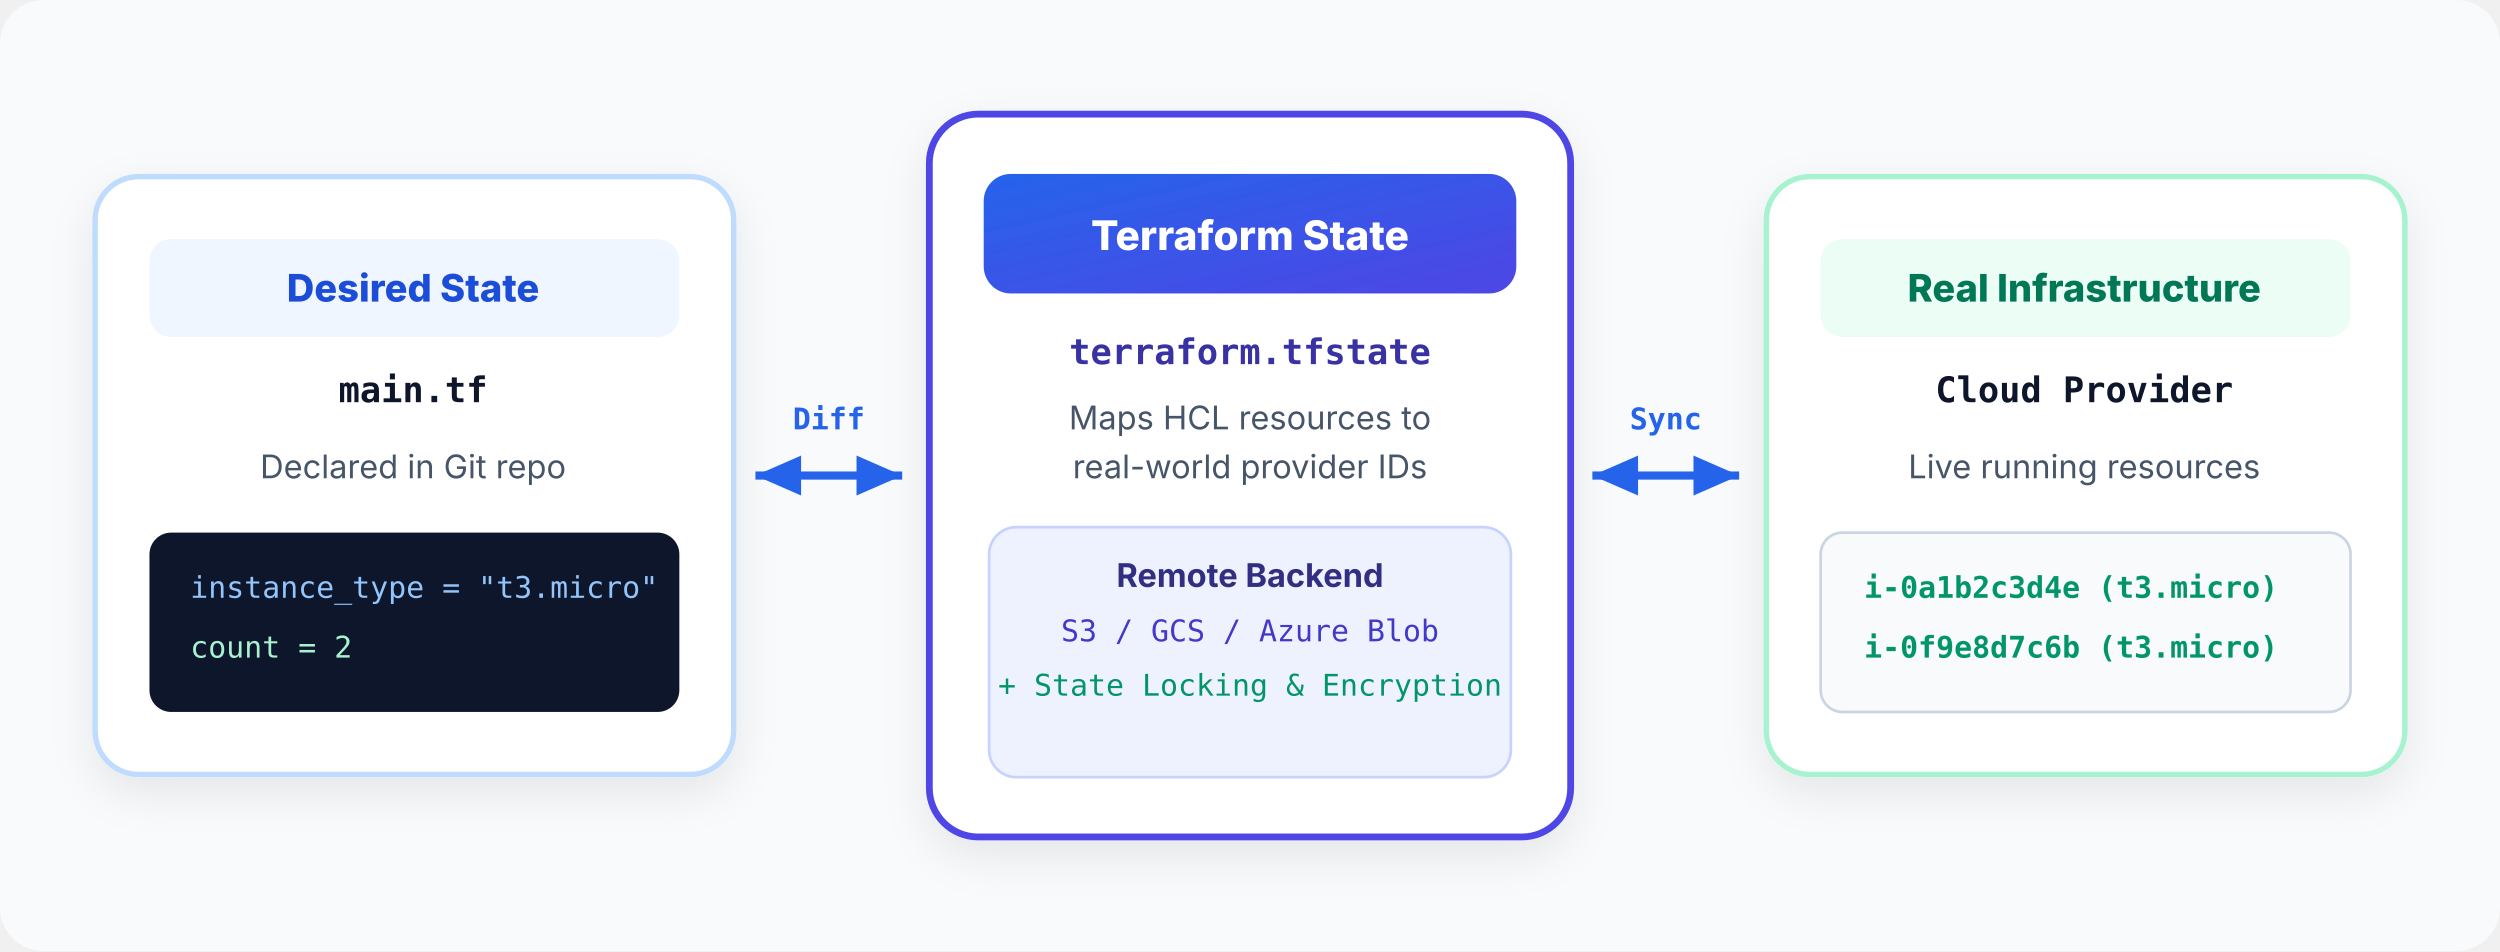
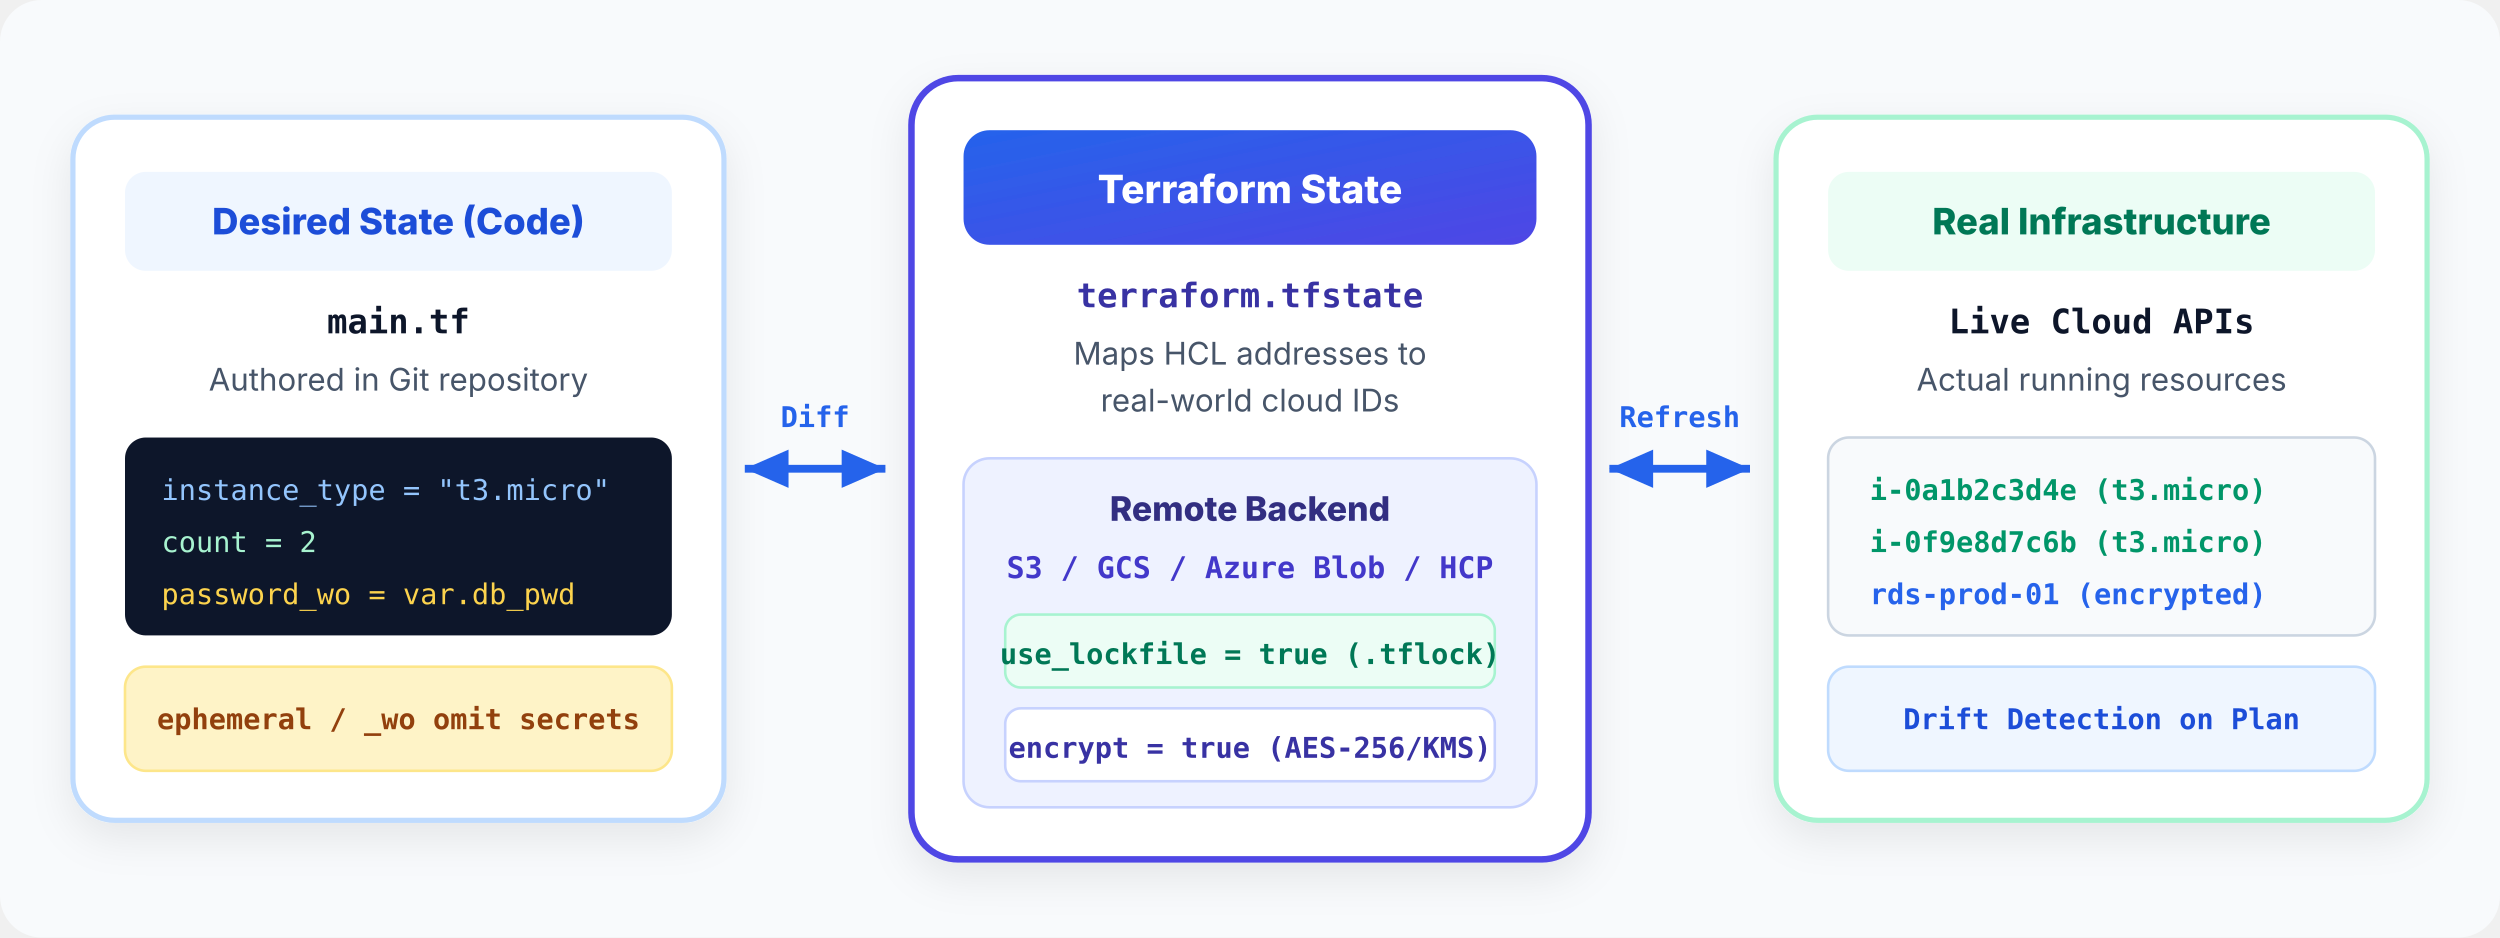
- <svg xmlns="http://www.w3.org/2000/svg" viewBox="0 0 920 350" width="920" height="350" font-family="'Inter', -apple-system, BlinkMacSystemFont, 'Segoe UI', sans-serif">
+ <svg xmlns="http://www.w3.org/2000/svg" viewBox="0 0 960 360" width="960" height="360" font-family="'Inter', -apple-system, BlinkMacSystemFont, 'Segoe UI', sans-serif">
  <defs>
    <linearGradient id="stateGrad" x1="0" y1="0" x2="1" y2="1">
      <stop offset="0%" stop-color="#2563eb" />
      <stop offset="100%" stop-color="#4f46e5" />
    </linearGradient>
    <marker id="arrowBi" viewBox="0 0 10 10" refX="8" refY="5" markerWidth="7" markerHeight="7" orient="auto-start-reverse">
      <path d="M 0 1.5 L 8 5 L 0 8.5 z" fill="#2563eb" />
    </marker>
    <filter id="cardShadow" x="-10%" y="-10%" width="120%" height="125%">
      <feDropShadow dx="0" dy="6" stdDeviation="8" flood-color="#0f172a" flood-opacity="0.08" />
    </filter>
  </defs>
-   <rect width="920" height="350" rx="16" fill="#f8fafc" />
+   <rect width="960" height="360" rx="16" fill="#f8fafc" />
  <g filter="url(#cardShadow)">
-     <rect x="35" y="65" width="235" height="220" rx="16" fill="#ffffff" stroke="#bfdbfe" stroke-width="2" />
-     <rect x="55" y="88" width="195" height="36" rx="8" fill="#eff6ff" />
-     <text x="152" y="111" text-anchor="middle" font-size="14" font-weight="800" fill="#1d4ed8">Desired State</text>
-     <text x="152" y="148" text-anchor="middle" font-size="13" font-family="'JetBrains Mono', monospace" font-weight="700" fill="#0f172a">main.tf</text>
-     <text x="152" y="176" text-anchor="middle" font-size="12" fill="#475569">Declared in Git repo</text>
-     <rect x="55" y="196" width="195" height="66" rx="8" fill="#0f172a" />
-     <text x="70" y="220" font-size="11" font-family="'JetBrains Mono', monospace" fill="#93c5fd">instance_type = "t3.micro"</text>
-     <text x="70" y="242" font-size="11" font-family="'JetBrains Mono', monospace" fill="#a7f3d0">count         = 2</text>
+     <rect x="28" y="45" width="250" height="270" rx="16" fill="#ffffff" stroke="#bfdbfe" stroke-width="2" />
+     <rect x="48" y="66" width="210" height="38" rx="8" fill="#eff6ff" />
+     <text x="153" y="90" text-anchor="middle" font-size="14" font-weight="800" fill="#1d4ed8">Desired State (Code)</text>
+     <text x="153" y="128" text-anchor="middle" font-size="13" font-family="'JetBrains Mono', monospace" font-weight="700" fill="#0f172a">main.tf</text>
+     <text x="153" y="150" text-anchor="middle" font-size="12" fill="#475569">Authored in Git repository</text>
+     <rect x="48" y="168" width="210" height="76" rx="8" fill="#0f172a" />
+     <text x="62" y="192" font-size="11" font-family="'JetBrains Mono', monospace" fill="#93c5fd">instance_type = "t3.micro"</text>
+     <text x="62" y="212" font-size="11" font-family="'JetBrains Mono', monospace" fill="#a7f3d0">count         = 2</text>
+     <text x="62" y="232" font-size="11" font-family="'JetBrains Mono', monospace" fill="#fcd34d">password_wo   = var.db_pwd</text>
+     <rect x="48" y="256" width="210" height="40" rx="8" fill="#fef3c7" stroke="#fde68a" />
+     <text x="153" y="280" text-anchor="middle" font-size="11" font-family="'JetBrains Mono', monospace" font-weight="700" fill="#92400e">ephemeral / _wo omit secrets</text>
  </g>
-   <line x1="278" y1="175" x2="332" y2="175" stroke="#2563eb" stroke-width="3" marker-start="url(#arrowBi)" marker-end="url(#arrowBi)" />
-   <text x="305" y="158" text-anchor="middle" font-size="11" font-family="'JetBrains Mono', monospace" font-weight="700" fill="#2563eb">Diff</text>
+   <line x1="286" y1="180" x2="340" y2="180" stroke="#2563eb" stroke-width="3" marker-start="url(#arrowBi)" marker-end="url(#arrowBi)" />
+   <text x="313" y="164" text-anchor="middle" font-size="11" font-family="'JetBrains Mono', monospace" font-weight="700" fill="#2563eb">Diff</text>
  <g filter="url(#cardShadow)">
-     <rect x="342" y="42" width="236" height="266" rx="18" fill="#ffffff" stroke="#4f46e5" stroke-width="2.5" />
-     <rect x="362" y="64" width="196" height="44" rx="10" fill="url(#stateGrad)" />
-     <text x="460" y="92" text-anchor="middle" font-size="15" font-weight="800" fill="#ffffff">Terraform State</text>
-     <text x="460" y="134" text-anchor="middle" font-size="13" font-family="'JetBrains Mono', monospace" font-weight="700" fill="#3730a3">terraform.tfstate</text>
-     <text x="460" y="158" text-anchor="middle" font-size="12" fill="#475569">Maps HCL resources to</text>
-     <text x="460" y="176" text-anchor="middle" font-size="12" fill="#475569">real-world provider IDs</text>
-     <rect x="364" y="194" width="192" height="92" rx="10" fill="#eef2ff" stroke="#c7d2fe" />
-     <text x="460" y="216" text-anchor="middle" font-size="12" font-weight="700" fill="#312e81">Remote Backend</text>
-     <text x="460" y="236" text-anchor="middle" font-size="11" font-family="'JetBrains Mono', monospace" fill="#4338ca">S3 / GCS / Azure Blob</text>
-     <text x="460" y="256" text-anchor="middle" font-size="11" font-family="'JetBrains Mono', monospace" fill="#059669">+ State Locking &amp; Encryption</text>
+     <rect x="350" y="30" width="260" height="300" rx="18" fill="#ffffff" stroke="#4f46e5" stroke-width="2.5" />
+     <rect x="370" y="50" width="220" height="44" rx="10" fill="url(#stateGrad)" />
+     <text x="480" y="78" text-anchor="middle" font-size="15" font-weight="800" fill="#ffffff">Terraform State</text>
+     <text x="480" y="118" text-anchor="middle" font-size="13" font-family="'JetBrains Mono', monospace" font-weight="700" fill="#3730a3">terraform.tfstate</text>
+     <text x="480" y="140" text-anchor="middle" font-size="12" fill="#475569">Maps HCL addresses to</text>
+     <text x="480" y="158" text-anchor="middle" font-size="12" fill="#475569">real-world cloud IDs</text>
+     <rect x="370" y="176" width="220" height="134" rx="10" fill="#eef2ff" stroke="#c7d2fe" />
+     <text x="480" y="200" text-anchor="middle" font-size="13" font-weight="800" fill="#312e81">Remote Backend</text>
+     <text x="480" y="222" text-anchor="middle" font-size="11.5" font-family="'JetBrains Mono', monospace" font-weight="600" fill="#4338ca">S3 / GCS / Azure Blob / HCP</text>
+     <rect x="386" y="236" width="188" height="28" rx="6" fill="#ecfdf5" stroke="#a7f3d0" />
+     <text x="480" y="255" text-anchor="middle" font-size="11" font-family="'JetBrains Mono', monospace" font-weight="700" fill="#047857">use_lockfile = true (.tflock)</text>
+     <rect x="386" y="272" width="188" height="28" rx="6" fill="#ffffff" stroke="#c7d2fe" />
+     <text x="480" y="291" text-anchor="middle" font-size="11" font-family="'JetBrains Mono', monospace" font-weight="700" fill="#3730a3">encrypt = true (AES-256/KMS)</text>
  </g>
-   <line x1="586" y1="175" x2="640" y2="175" stroke="#2563eb" stroke-width="3" marker-start="url(#arrowBi)" marker-end="url(#arrowBi)" />
-   <text x="613" y="158" text-anchor="middle" font-size="11" font-family="'JetBrains Mono', monospace" font-weight="700" fill="#2563eb">Sync</text>
+   <line x1="618" y1="180" x2="672" y2="180" stroke="#2563eb" stroke-width="3" marker-start="url(#arrowBi)" marker-end="url(#arrowBi)" />
+   <text x="645" y="164" text-anchor="middle" font-size="11" font-family="'JetBrains Mono', monospace" font-weight="700" fill="#2563eb">Refresh</text>
  <g filter="url(#cardShadow)">
-     <rect x="650" y="65" width="235" height="220" rx="16" fill="#ffffff" stroke="#a7f3d0" stroke-width="2" />
-     <rect x="670" y="88" width="195" height="36" rx="8" fill="#ecfdf5" />
-     <text x="767" y="111" text-anchor="middle" font-size="14" font-weight="800" fill="#047857">Real Infrastructure</text>
-     <text x="767" y="148" text-anchor="middle" font-size="13" font-family="'JetBrains Mono', monospace" font-weight="700" fill="#0f172a">Cloud Provider</text>
-     <text x="767" y="176" text-anchor="middle" font-size="12" fill="#475569">Live running resources</text>
-     <rect x="670" y="196" width="195" height="66" rx="8" fill="#f8fafc" stroke="#cbd5e1" />
-     <text x="686" y="220" font-size="11" font-family="'JetBrains Mono', monospace" font-weight="600" fill="#059669">i-0a1b2c3d4e (t3.micro)</text>
-     <text x="686" y="242" font-size="11" font-family="'JetBrains Mono', monospace" font-weight="600" fill="#059669">i-0f9e8d7c6b (t3.micro)</text>
+     <rect x="682" y="45" width="250" height="270" rx="16" fill="#ffffff" stroke="#a7f3d0" stroke-width="2" />
+     <rect x="702" y="66" width="210" height="38" rx="8" fill="#ecfdf5" />
+     <text x="807" y="90" text-anchor="middle" font-size="14" font-weight="800" fill="#047857">Real Infrastructure</text>
+     <text x="807" y="128" text-anchor="middle" font-size="13" font-family="'JetBrains Mono', monospace" font-weight="700" fill="#0f172a">Live Cloud APIs</text>
+     <text x="807" y="150" text-anchor="middle" font-size="12" fill="#475569">Actual running resources</text>
+     <rect x="702" y="168" width="210" height="76" rx="8" fill="#f8fafc" stroke="#cbd5e1" />
+     <text x="718" y="192" font-size="11" font-family="'JetBrains Mono', monospace" font-weight="700" fill="#059669">i-0a1b2c3d4e (t3.micro)</text>
+     <text x="718" y="212" font-size="11" font-family="'JetBrains Mono', monospace" font-weight="700" fill="#059669">i-0f9e8d7c6b (t3.micro)</text>
+     <text x="718" y="232" font-size="11" font-family="'JetBrains Mono', monospace" font-weight="600" fill="#2563eb">rds-prod-01  (encrypted)</text>
+     <rect x="702" y="256" width="210" height="40" rx="8" fill="#eff6ff" stroke="#bfdbfe" />
+     <text x="807" y="280" text-anchor="middle" font-size="11" font-family="'JetBrains Mono', monospace" font-weight="700" fill="#1d4ed8">Drift Detection on Plan</text>
  </g>
</svg>
